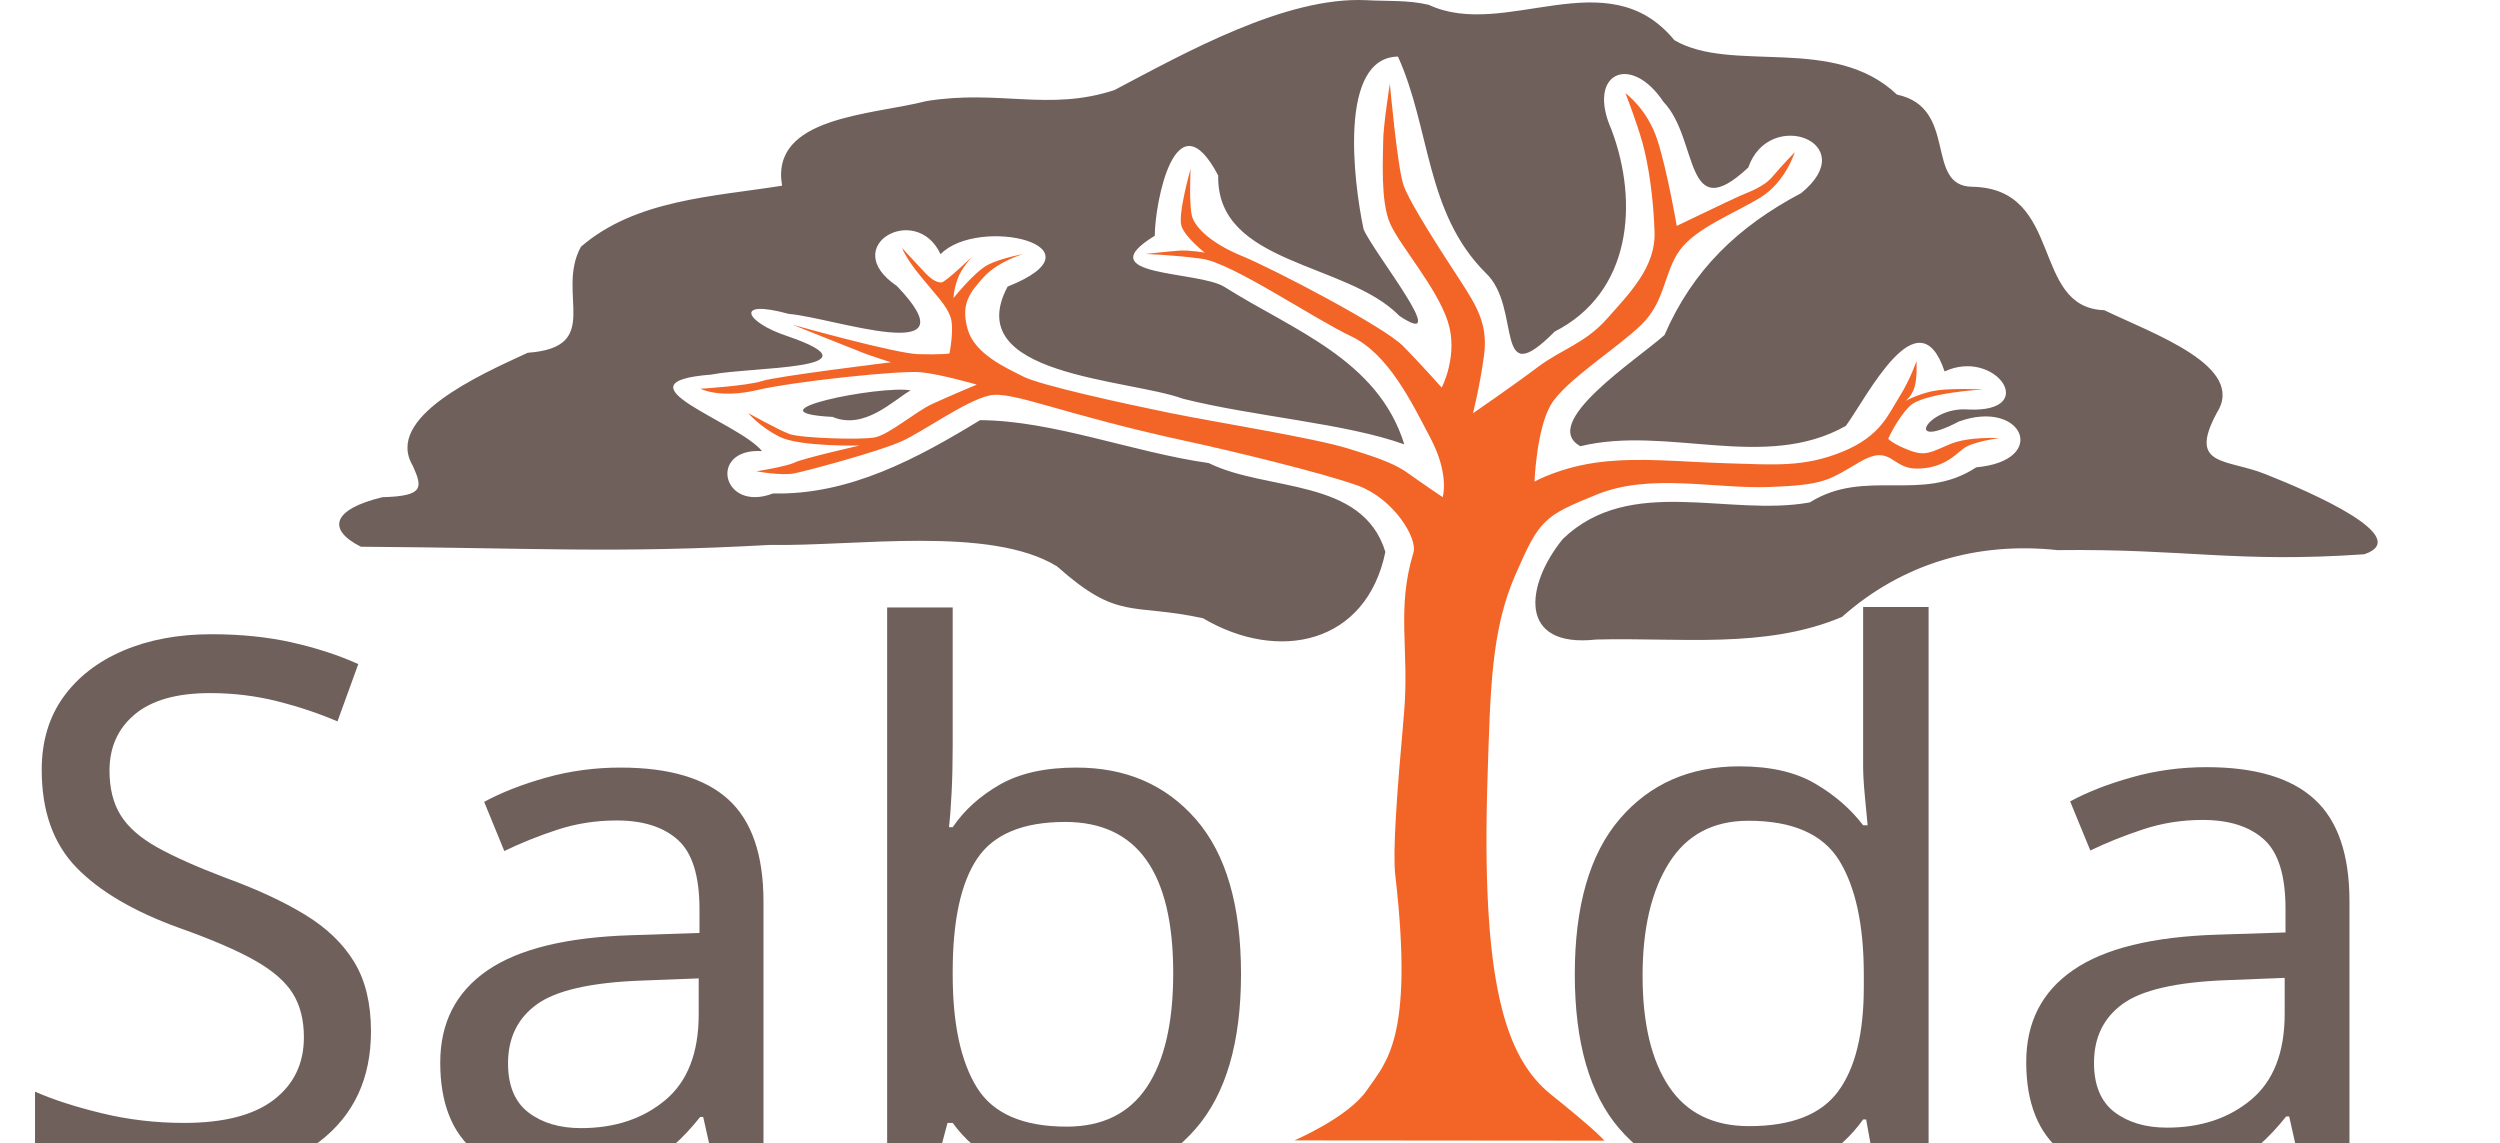
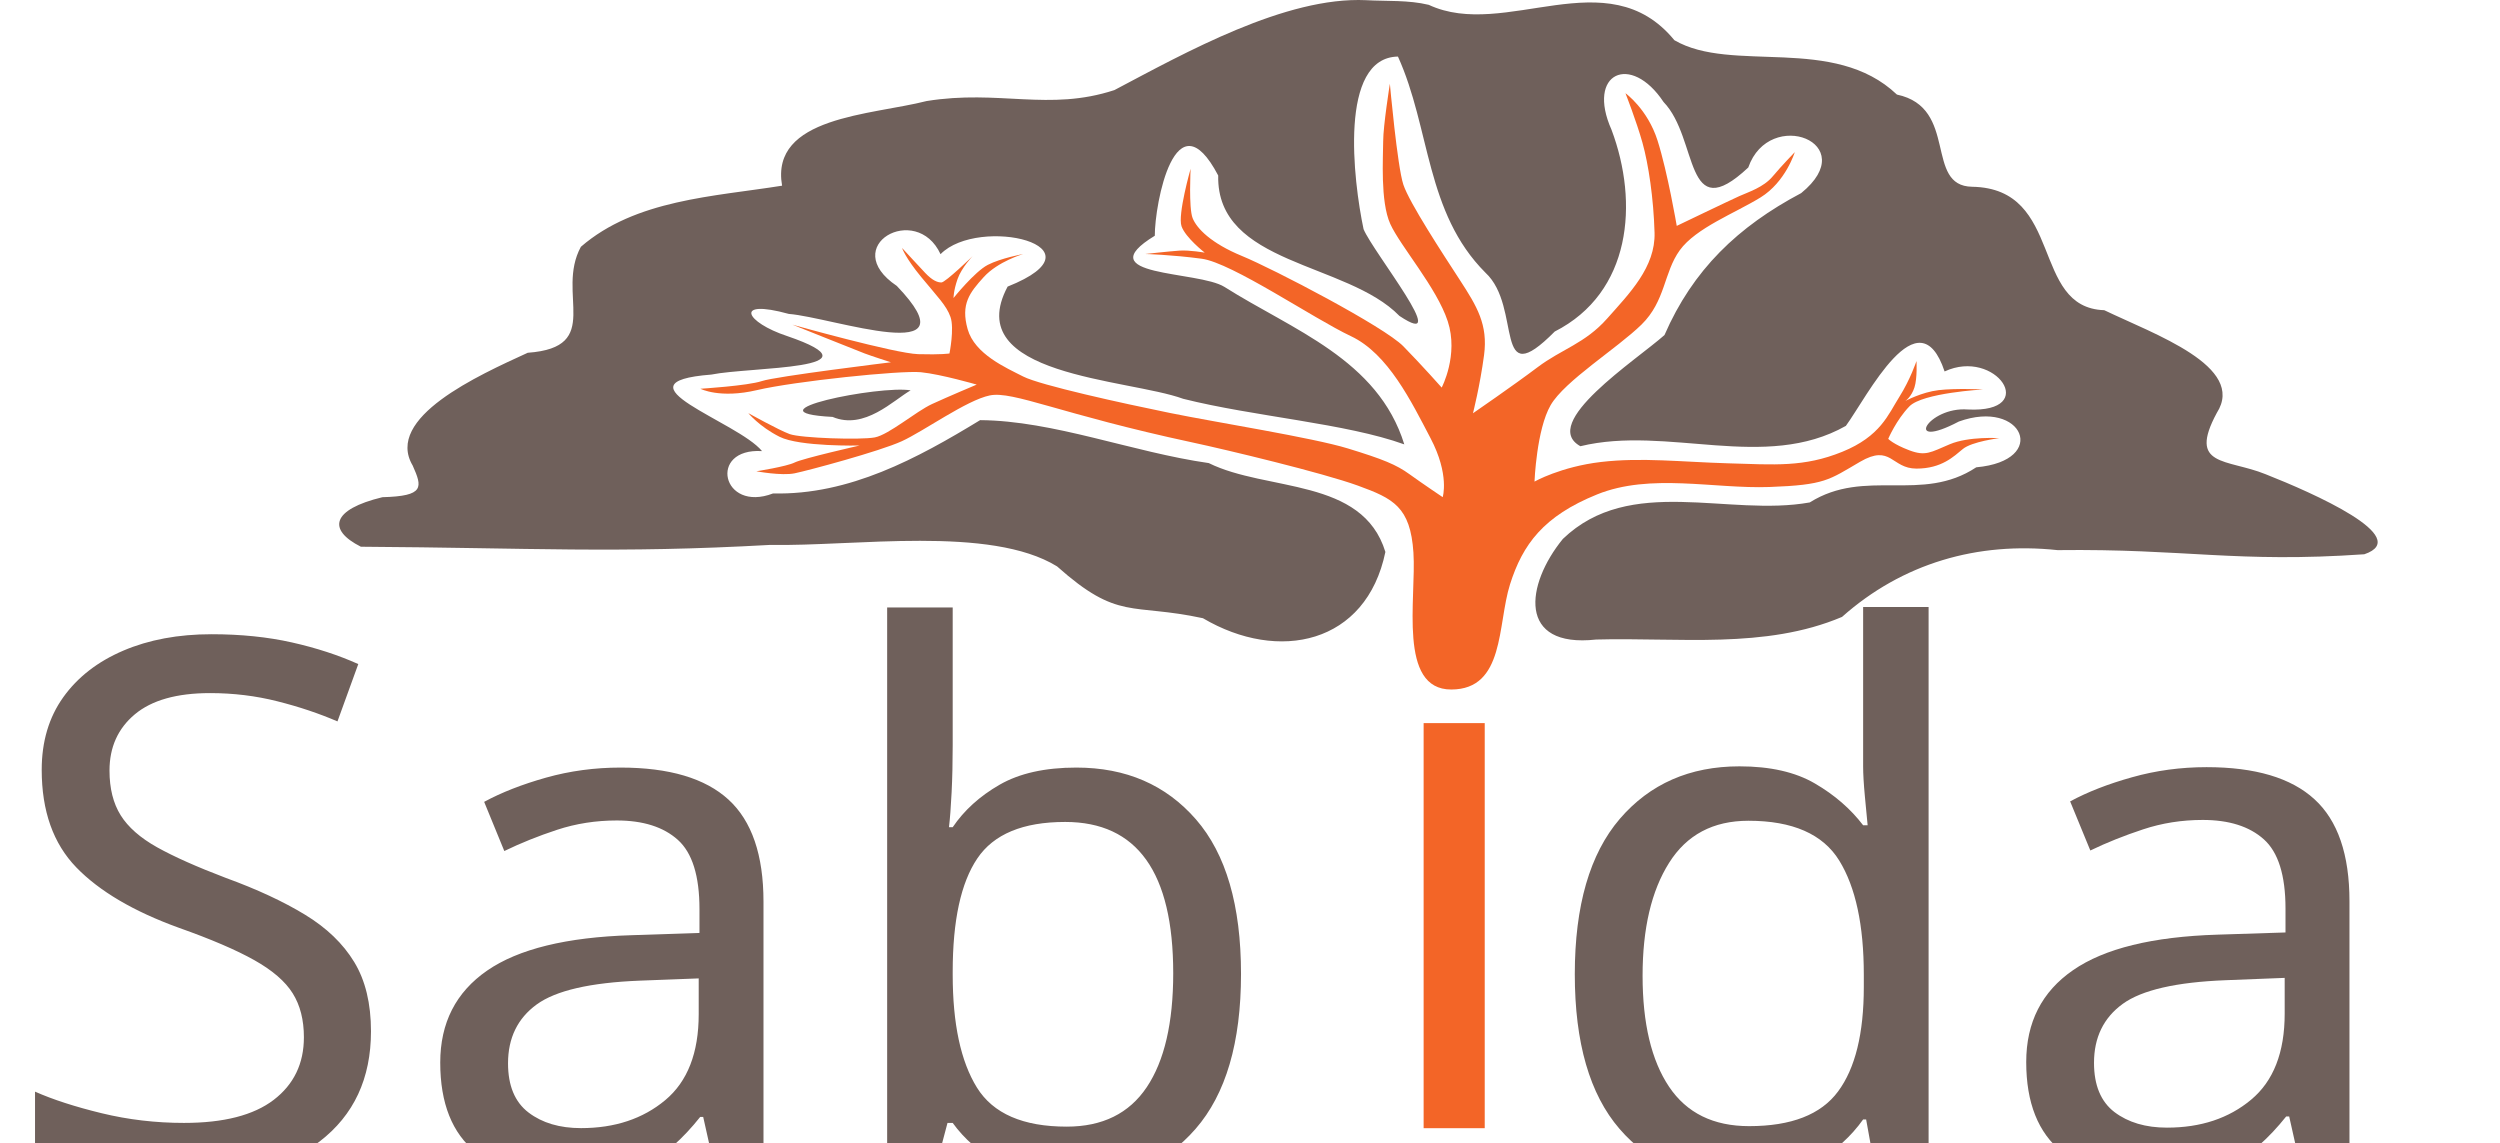
<svg xmlns="http://www.w3.org/2000/svg" width="286.399" height="130.859" viewBox="0 0 286.399 130.859" version="1.1" id="svg1" xml:space="preserve">
  <defs id="defs1" />
+   <g id="layer4" style="display:inline" transform="matrix(0.4014936,0,0,0.4014936,218.868,-42.80356)">
+     <path id="path7" style="display:inline;fill:#6f605b;fill-opacity:1" d="m -155.312,106.663 c -23.006,-1.085 -51.616,14.988 -71.846,25.652 -18.706,6.145 -32.912,-0.217 -53.587,3.129 -15.776,4.043 -44.681,4.368 -41.236,24.149 -19.519,3.124 -41.819,3.942 -57.408,17.436 -7.289,13.358 6.633,28.66 -15.164,30.239 -14.053,6.436 -40.941,18.517 -32.82,32.194 2.74,6.173 3.446,8.711 -8.647,9.015 -14.523,3.517 -15.74,9.291 -6.145,14.133 48.957,0.325 72.545,1.951 116.83,-0.52 23.992,0.463 62.709,-5.61 81.811,6.125 17.569,15.65 21.086,10.368 41.627,14.792 21.626,12.752 46.627,7.377 52.059,-18.907 -6.512,-21.295 -33.802,-17.152 -50.394,-25.356 -21.753,-3.098 -44.265,-12.104 -65.246,-12.252 -17.912,10.912 -37.321,21.433 -59.075,20.914 -14.625,5.607 -18.654,-13.04 -3.146,-12.078 -6.892,-8.444 -43.097,-19.595 -14.476,-21.836 11.153,-2.266 49.821,-1.337 21.624,-10.998 -11.792,-3.894 -15.499,-10.724 0.492,-6.312 12.307,0.948 53.45,15.635 30.811,-7.99 -16.89,-11.366 5.569,-24.011 12.481,-9.058 10.908,-11.116 48.14,-2.293 19.143,9.252 -13.629,25.537 34.349,26.254 50.107,32.02 20.244,5.09 46.435,6.987 63.076,13.002 -7.521,-24.293 -31.875,-32.626 -51.305,-44.926 -7.486,-4.695 -39.22,-2.803 -19.885,-14.604 -0.027,-9.076 5.86,-40.457 18.092,-17.19 -0.546,25.556 36.659,24.601 51.709,40.064 15.507,10.341 -7.534,-18.21 -10.232,-24.749 -2.938,-13.873 -7.149,-48.961 9.81,-49.253 9.3,20.516 7.84,44.525 24.959,61.662 10.682,9.846 1.925,34.81 19.774,16.8 21.88,-11.124 24.021,-36.746 16.214,-57.55 -7.266,-16.289 5.505,-22.016 14.84,-7.948 10.097,10.444 5.756,35.923 24.172,18.691 6.011,-17.309 32.716,-7.03 15.099,7.304 -18.058,9.568 -30.911,21.872 -39.006,40.503 -8.082,7.18 -35.848,25.154 -23.995,31.719 24.835,-6.028 52.635,7.275 75.749,-5.803 6.132,-8.416 20.736,-37.792 28.17,-15.528 14.537,-6.792 27.436,11.878 6.639,10.852 -11.472,-0.89 -18.686,11.908 -2.566,3.433 18.249,-6.573 25.946,11.165 4.956,13.067 -15.58,10.315 -31.639,0.065 -47.498,10.019 -23.308,4.204 -51.203,-8.054 -70.449,10.41 -10.634,13.012 -13.08,31.213 9.499,28.712 23.298,-0.652 48.227,2.837 70.151,-6.457 17.241,-15.326 38.677,-21.499 61.493,-19.056 36.617,-0.445 51.015,3.712 87.536,1.181 14.137,-4.799 -14.68,-17.516 -28.169,-22.841 -11.095,-4.487 -22.264,-2.004 -13.929,-17.48 8.532,-13.301 -17.939,-22.494 -32.1,-29.32 -21.157,-0.696 -11.327,-34.749 -37.692,-35.22 -13.742,-0.203 -3.784,-22.56 -21.472,-26.304 -18.045,-17.171 -47.054,-5.918 -63.5,-15.512 -19.137,-23.337 -48.289,0.093 -70.093,-10.096 -5.836,-1.405 -11.892,-0.991 -17.839,-1.323 z m -129.986,111.329 c -8.704,-1.515 -47.557,6.243 -22.277,7.58 9.093,3.831 17.39,-4.803 22.277,-7.58 z" />
+     <path style="fill:#f36527;fill-opacity:1;stroke:none;stroke-width:0.921;stroke-opacity:1" d="m -131.039,303.352 c -15.307,0.03 -9.933,-26.003 -10.795,-39.062 -0.862,-13.059 -5.757,-15.441 -15.832,-19.109 -10.075,-3.667 -37.398,-10.215 -47.354,-12.353 -37.53,-8.058 -51.063,-14.742 -57.684,-13.391 -6.621,1.351 -18.788,10.174 -25.121,13.07 -6.333,2.895 -26.818,8.382 -30.56,9.154 -3.742,0.772 -10.939,-0.579 -10.939,-0.579 0,0 8.636,-1.351 10.939,-2.509 2.303,-1.158 18.541,-4.84 18.541,-4.84 0,0 -17.101,0.401 -22.858,-2.494 -5.757,-2.895 -8.924,-6.756 -8.924,-6.756 0,0 8.636,4.825 11.802,5.984 3.166,1.158 20.268,1.722 24.298,0.95 4.03,-0.772 11.732,-7.402 16.338,-9.525 4.606,-2.123 12.743,-5.542 12.743,-5.542 0,0 -10.152,-2.951 -15.91,-3.53 -5.757,-0.579 -36.11,2.587 -46.761,5.097 -10.651,2.509 -16.164,-0.382 -16.164,-0.382 0,0 13.503,-0.843 17.533,-2.194 4.03,-1.351 36.833,-5.36 36.833,-5.36 0,0 -5.469,-1.737 -7.484,-2.509 -2.015,-0.772 -20.633,-8.222 -20.633,-8.222 0,0 29.269,8.222 35.889,8.415 6.621,0.193 8.924,-0.193 8.924,-0.193 0,0 1.439,-7.142 0.288,-10.423 -1.151,-3.281 -3.742,-5.791 -8.348,-11.388 -4.606,-5.598 -5.469,-8.3 -5.469,-8.3 0,0 4.606,5.018 6.621,7.142 2.015,2.123 3.454,2.702 4.606,2.702 1.151,0 8.924,-7.528 8.924,-7.528 0,0 -3.166,3.281 -4.318,6.563 -1.151,3.281 -1.151,5.404 -1.151,5.404 0,0 6.045,-7.528 9.787,-9.458 3.742,-1.93 10.075,-3.088 10.075,-3.088 0,0 -7.197,2.123 -11.227,6.563 -4.03,4.439 -6.621,7.721 -4.606,14.862 2.015,7.142 10.939,11.002 15.832,13.511 4.894,2.509 28.604,7.698 41.845,10.4 13.242,2.702 40.74,7.044 50.815,10.133 10.075,3.088 13.817,4.632 17.559,7.335 3.742,2.702 9.499,6.563 9.499,6.563 0,0 2.015,-6.37 -3.454,-16.793 -5.469,-10.423 -12.09,-24.127 -22.741,-29.146 -10.651,-5.018 -33.93,-20.932 -42.566,-22.09 -8.636,-1.158 -16.12,-1.351 -16.12,-1.351 0,0 6.909,-0.772 9.787,-0.965 2.879,-0.193 7.197,0.579 7.197,0.579 0,0 -5.469,-4.246 -6.621,-7.528 -1.151,-3.281 2.591,-16.407 2.591,-16.407 0,0 -0.576,11.195 0.576,14.09 1.151,2.895 5.181,7.142 14.105,10.809 8.924,3.667 40.551,20.16 46.021,25.758 5.469,5.598 10.939,11.774 10.939,11.774 0,0 4.894,-9.265 1.727,-18.916 -3.166,-9.651 -13.529,-21.425 -16.408,-27.795 -2.879,-6.37 -2.015,-19.109 -2.015,-23.548 0,-4.439 1.912,-16.428 1.912,-16.428 0,0 2.118,23.57 3.845,28.781 1.727,5.211 11.227,19.688 16.12,27.216 4.894,7.528 8.06,12.739 6.909,21.425 -1.151,8.686 -3.166,16.6 -3.166,16.6 0,0 11.514,-7.914 18.423,-13.125 6.909,-5.211 13.529,-6.756 19.862,-13.897 6.333,-7.142 13.817,-14.669 13.529,-24.513 -0.288,-9.844 -1.727,-19.495 -3.454,-25.671 -1.727,-6.177 -4.849,-14.112 -4.849,-14.112 0,0 6.289,4.461 9.167,13.533 2.879,9.072 5.469,24.32 5.469,24.32 0,0 15.257,-7.335 17.847,-8.493 2.591,-1.158 6.909,-2.509 9.499,-5.598 2.591,-3.088 6.333,-6.949 6.333,-6.949 0,0 -2.591,8.493 -9.787,12.932 -7.197,4.439 -18.423,8.686 -23.029,15.055 -4.606,6.37 -4.03,14.476 -10.939,21.232 -6.909,6.756 -21.877,16.02 -25.907,22.969 -4.03,6.949 -4.606,21.811 -4.606,21.811 0,0 7.484,-4.246 18.999,-5.598 11.514,-1.351 23.029,0 36.27,0.386 13.242,0.386 21.59,1.158 32.528,-3.281 10.939,-4.439 13.131,-10.653 16.298,-15.671 3.166,-5.018 4.894,-10.23 4.894,-10.23 0,0 0.288,4.825 -0.576,7.528 -0.864,2.702 -2.591,3.86 -2.591,3.86 0,0 4.606,-2.509 9.499,-3.088 4.894,-0.579 12.666,-0.193 12.666,-0.193 0,0 -17.272,0.965 -21.014,4.825 -3.742,3.86 -6.045,9.265 -6.045,9.265 0,0 1.439,1.544 6.045,3.281 4.606,1.737 6.045,0.579 11.514,-1.737 5.469,-2.316 14.105,-1.737 14.105,-1.737 0,0 -7.772,0.965 -10.363,3.088 -2.591,2.123 -6.045,5.598 -13.242,5.598 -7.197,0 -7.197,-7.142 -16.12,-1.93 -8.924,5.211 -9.965,6.599 -25.797,7.178 -15.832,0.579 -33.968,-4.053 -49.224,2.123 -15.257,6.177 -21.213,14.211 -24.836,25.671 -3.623,11.46 -1.452,29.961 -16.759,29.991 z" id="path4" />
+     <rect style="fill:#f36527;fill-opacity:1;stroke-width:2.493" id="rect2" width="17.433" height="115.582" x="-138.926" y="312.939" />
+   </g>
  <g id="g8" style="display:inline" transform="translate(-108.1269,-189.3727)">
    <text xml:space="preserve" style="font-style:normal;font-variant:normal;font-weight:normal;font-stretch:normal;font-size:212.54px;font-family:'Heiti SC';-inkscape-font-specification:'Heiti SC, Normal';font-variant-ligatures:normal;font-variant-caps:normal;font-variant-numeric:normal;font-variant-east-asian:normal;display:inline;fill:#6f605b;fill-opacity:1;stroke:none;stroke-width:2.491;stroke-opacity:1" x="-545.985" y="441.467" id="text8" transform="matrix(0.4014936,0,0,0.4014936,326.9949,146.5692)">
      <tspan id="tspan8" style="font-style:normal;font-variant:normal;font-weight:normal;font-stretch:normal;font-size:212.54px;font-family:'Heiti SC';-inkscape-font-specification:'Heiti SC, Normal';font-variant-ligatures:normal;font-variant-caps:normal;font-variant-numeric:normal;font-variant-east-asian:normal;fill:#6f605b;fill-opacity:1;stroke-width:2.491" x="-545.985" y="441.467">Sab</tspan>
    </text>
    <text xml:space="preserve" style="font-style:normal;font-variant:normal;font-weight:normal;font-stretch:normal;font-size:85.333px;font-family:'Heiti SC';-inkscape-font-specification:'Heiti SC, Normal';font-variant-ligatures:normal;font-variant-caps:normal;font-variant-numeric:normal;font-variant-east-asian:normal;fill:#6f605b;fill-opacity:1;stroke:none;stroke-opacity:1" x="283.848" y="323.76" id="text9">
      <tspan id="tspan9" x="283.848" y="323.76">da</tspan>
    </text>
  </g>
-   <g id="layer4" style="display:inline" transform="matrix(0.4014936,0,0,0.4014936,218.868,-42.80356)">
-     <path id="path7" style="display:inline;fill:#6f605b;fill-opacity:1" d="m -155.312,106.663 c -23.006,-1.085 -51.616,14.988 -71.846,25.652 -18.706,6.145 -32.912,-0.217 -53.587,3.129 -15.776,4.043 -44.681,4.368 -41.236,24.149 -19.519,3.124 -41.819,3.942 -57.408,17.436 -7.289,13.358 6.633,28.66 -15.164,30.239 -14.053,6.436 -40.941,18.517 -32.82,32.194 2.74,6.173 3.446,8.711 -8.647,9.015 -14.523,3.517 -15.74,9.291 -6.145,14.133 48.957,0.325 72.545,1.951 116.83,-0.52 23.992,0.463 62.709,-5.61 81.811,6.125 17.569,15.65 21.086,10.368 41.627,14.792 21.626,12.752 46.627,7.377 52.059,-18.907 -6.512,-21.295 -33.802,-17.152 -50.394,-25.356 -21.753,-3.098 -44.265,-12.104 -65.246,-12.252 -17.912,10.912 -37.321,21.433 -59.075,20.914 -14.625,5.607 -18.654,-13.04 -3.146,-12.078 -6.892,-8.444 -43.097,-19.595 -14.476,-21.836 11.153,-2.266 49.821,-1.337 21.624,-10.998 -11.792,-3.894 -15.499,-10.724 0.492,-6.312 12.307,0.948 53.45,15.635 30.811,-7.99 -16.89,-11.366 5.569,-24.011 12.481,-9.058 10.908,-11.116 48.14,-2.293 19.143,9.252 -13.629,25.537 34.349,26.254 50.107,32.02 20.244,5.09 46.435,6.987 63.076,13.002 -7.521,-24.293 -31.875,-32.626 -51.305,-44.926 -7.486,-4.695 -39.22,-2.803 -19.885,-14.604 -0.027,-9.076 5.86,-40.457 18.092,-17.19 -0.546,25.556 36.659,24.601 51.709,40.064 15.507,10.341 -7.534,-18.21 -10.232,-24.749 -2.938,-13.873 -7.149,-48.961 9.81,-49.253 9.3,20.516 7.84,44.525 24.959,61.662 10.682,9.846 1.925,34.81 19.774,16.8 21.88,-11.124 24.021,-36.746 16.214,-57.55 -7.266,-16.289 5.505,-22.016 14.84,-7.948 10.097,10.444 5.756,35.923 24.172,18.691 6.011,-17.309 32.716,-7.03 15.099,7.304 -18.058,9.568 -30.911,21.872 -39.006,40.503 -8.082,7.18 -35.848,25.154 -23.995,31.719 24.835,-6.028 52.635,7.275 75.749,-5.803 6.132,-8.416 20.736,-37.792 28.17,-15.528 14.537,-6.792 27.436,11.878 6.639,10.852 -11.472,-0.89 -18.686,11.908 -2.566,3.433 18.249,-6.573 25.946,11.165 4.956,13.067 -15.58,10.315 -31.639,0.065 -47.498,10.019 -23.308,4.204 -51.203,-8.054 -70.449,10.41 -10.634,13.012 -13.08,31.213 9.499,28.712 23.298,-0.652 48.227,2.837 70.151,-6.457 17.241,-15.326 38.677,-21.499 61.493,-19.056 36.617,-0.445 51.015,3.712 87.536,1.181 14.137,-4.799 -14.68,-17.516 -28.169,-22.841 -11.095,-4.487 -22.264,-2.004 -13.929,-17.48 8.532,-13.301 -17.939,-22.494 -32.1,-29.32 -21.157,-0.696 -11.327,-34.749 -37.692,-35.22 -13.742,-0.203 -3.784,-22.56 -21.472,-26.304 -18.045,-17.171 -47.054,-5.918 -63.5,-15.512 -19.137,-23.337 -48.289,0.093 -70.093,-10.096 -5.836,-1.405 -11.892,-0.991 -17.839,-1.323 z m -129.986,111.329 c -8.704,-1.515 -47.557,6.243 -22.277,7.58 9.093,3.831 17.39,-4.803 22.277,-7.58 z" />
-     <path style="fill:#f36527;fill-opacity:1;stroke:none;stroke-width:0.921;stroke-opacity:1" d="m -175.817,432.007 c 0,0 15.532,-6.629 20.751,-14.405 5.219,-7.776 13.497,-14.151 8.053,-61.27 -0.762,-6.596 0.407,-22.847 2.466,-45.887 1.648,-18.441 -2.265,-29.781 2.713,-46.155 1.266,-4.162 -5.757,-15.441 -15.832,-19.109 -10.075,-3.667 -37.398,-10.215 -47.354,-12.353 -37.53,-8.058 -51.063,-14.742 -57.684,-13.391 -6.621,1.351 -18.788,10.174 -25.121,13.07 -6.333,2.895 -26.818,8.382 -30.56,9.154 -3.742,0.772 -10.939,-0.579 -10.939,-0.579 0,0 8.636,-1.351 10.939,-2.509 2.303,-1.158 18.541,-4.84 18.541,-4.84 0,0 -17.101,0.401 -22.858,-2.494 -5.757,-2.895 -8.924,-6.756 -8.924,-6.756 0,0 8.636,4.825 11.802,5.984 3.166,1.158 20.268,1.722 24.298,0.95 4.03,-0.772 11.732,-7.402 16.338,-9.525 4.606,-2.123 12.743,-5.542 12.743,-5.542 0,0 -10.152,-2.951 -15.91,-3.53 -5.757,-0.579 -36.11,2.587 -46.761,5.097 -10.651,2.509 -16.164,-0.382 -16.164,-0.382 0,0 13.503,-0.843 17.533,-2.194 4.03,-1.351 36.833,-5.36 36.833,-5.36 0,0 -5.469,-1.737 -7.484,-2.509 -2.015,-0.772 -20.633,-8.222 -20.633,-8.222 0,0 29.269,8.222 35.889,8.415 6.621,0.193 8.924,-0.193 8.924,-0.193 0,0 1.439,-7.142 0.288,-10.423 -1.151,-3.281 -3.742,-5.791 -8.348,-11.388 -4.606,-5.598 -5.469,-8.3 -5.469,-8.3 0,0 4.606,5.018 6.621,7.142 2.015,2.123 3.454,2.702 4.606,2.702 1.151,0 8.924,-7.528 8.924,-7.528 0,0 -3.166,3.281 -4.318,6.563 -1.151,3.281 -1.151,5.404 -1.151,5.404 0,0 6.045,-7.528 9.787,-9.458 3.742,-1.93 10.075,-3.088 10.075,-3.088 0,0 -7.197,2.123 -11.227,6.563 -4.03,4.439 -6.621,7.721 -4.606,14.862 2.015,7.142 10.939,11.002 15.832,13.511 4.894,2.509 28.604,7.698 41.845,10.4 13.242,2.702 40.74,7.044 50.815,10.133 10.075,3.088 13.817,4.632 17.559,7.335 3.742,2.702 9.499,6.563 9.499,6.563 0,0 2.015,-6.37 -3.454,-16.793 -5.469,-10.423 -12.09,-24.127 -22.741,-29.146 -10.651,-5.018 -33.93,-20.932 -42.566,-22.09 -8.636,-1.158 -16.12,-1.351 -16.12,-1.351 0,0 6.909,-0.772 9.787,-0.965 2.879,-0.193 7.197,0.579 7.197,0.579 0,0 -5.469,-4.246 -6.621,-7.528 -1.151,-3.281 2.591,-16.407 2.591,-16.407 0,0 -0.576,11.195 0.576,14.09 1.151,2.895 5.181,7.142 14.105,10.809 8.924,3.667 40.551,20.16 46.021,25.758 5.469,5.598 10.939,11.774 10.939,11.774 0,0 4.894,-9.265 1.727,-18.916 -3.166,-9.651 -13.529,-21.425 -16.408,-27.795 -2.879,-6.37 -2.015,-19.109 -2.015,-23.548 0,-4.439 1.912,-16.428 1.912,-16.428 0,0 2.118,23.57 3.845,28.781 1.727,5.211 11.227,19.688 16.12,27.216 4.894,7.528 8.06,12.739 6.909,21.425 -1.151,8.686 -3.166,16.6 -3.166,16.6 0,0 11.514,-7.914 18.423,-13.125 6.909,-5.211 13.529,-6.756 19.862,-13.897 6.333,-7.142 13.817,-14.669 13.529,-24.513 -0.288,-9.844 -1.727,-19.495 -3.454,-25.671 -1.727,-6.177 -4.849,-14.112 -4.849,-14.112 0,0 6.289,4.461 9.167,13.533 2.879,9.072 5.469,24.32 5.469,24.32 0,0 15.257,-7.335 17.847,-8.493 2.591,-1.158 6.909,-2.509 9.499,-5.598 2.591,-3.088 6.333,-6.949 6.333,-6.949 0,0 -2.591,8.493 -9.787,12.932 -7.197,4.439 -18.423,8.686 -23.029,15.055 -4.606,6.37 -4.03,14.476 -10.939,21.232 -6.909,6.756 -21.877,16.02 -25.907,22.969 -4.03,6.949 -4.606,21.811 -4.606,21.811 0,0 7.484,-4.246 18.999,-5.598 11.514,-1.351 23.029,0 36.27,0.386 13.242,0.386 21.59,1.158 32.528,-3.281 10.939,-4.439 13.131,-10.653 16.298,-15.671 3.166,-5.018 4.894,-10.23 4.894,-10.23 0,0 0.288,4.825 -0.576,7.528 -0.864,2.702 -2.591,3.86 -2.591,3.86 0,0 4.606,-2.509 9.499,-3.088 4.894,-0.579 12.666,-0.193 12.666,-0.193 0,0 -17.272,0.965 -21.014,4.825 -3.742,3.86 -6.045,9.265 -6.045,9.265 0,0 1.439,1.544 6.045,3.281 4.606,1.737 6.045,0.579 11.514,-1.737 5.469,-2.316 14.105,-1.737 14.105,-1.737 0,0 -7.772,0.965 -10.363,3.088 -2.591,2.123 -6.045,5.598 -13.242,5.598 -7.197,0 -7.197,-7.142 -16.12,-1.93 -8.924,5.211 -9.965,6.599 -25.797,7.178 -15.832,0.579 -33.968,-4.053 -49.224,2.123 -15.257,6.177 -16.408,7.142 -23.317,22.969 -6.909,15.827 -7.123,32.812 -7.923,57.615 -1.893,58.688 5.009,80.167 18.181,90.702 13.172,10.536 15.169,13.107 15.169,13.107 z" id="path4" />
-   </g>
</svg>
